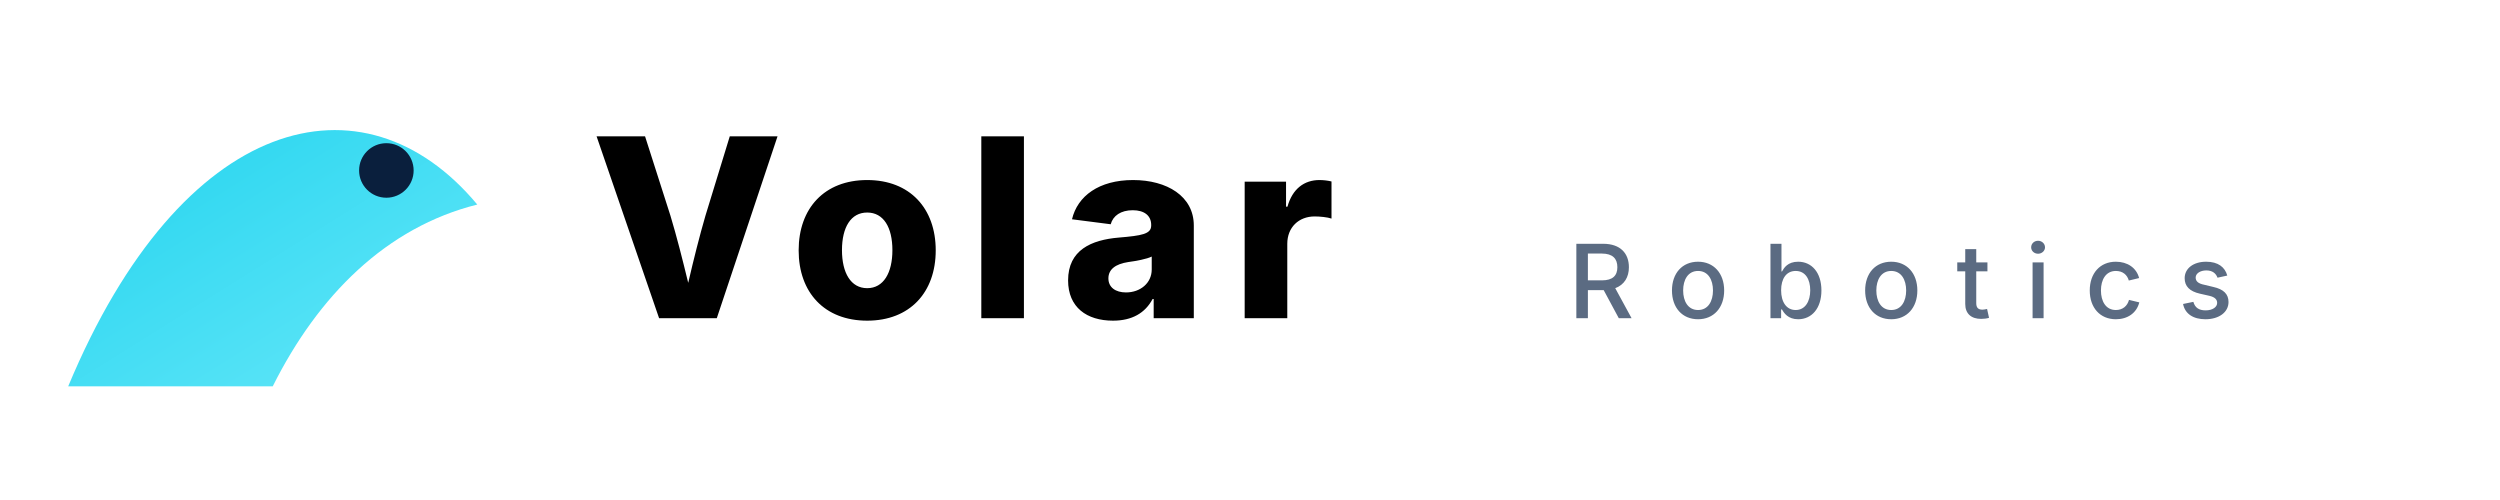
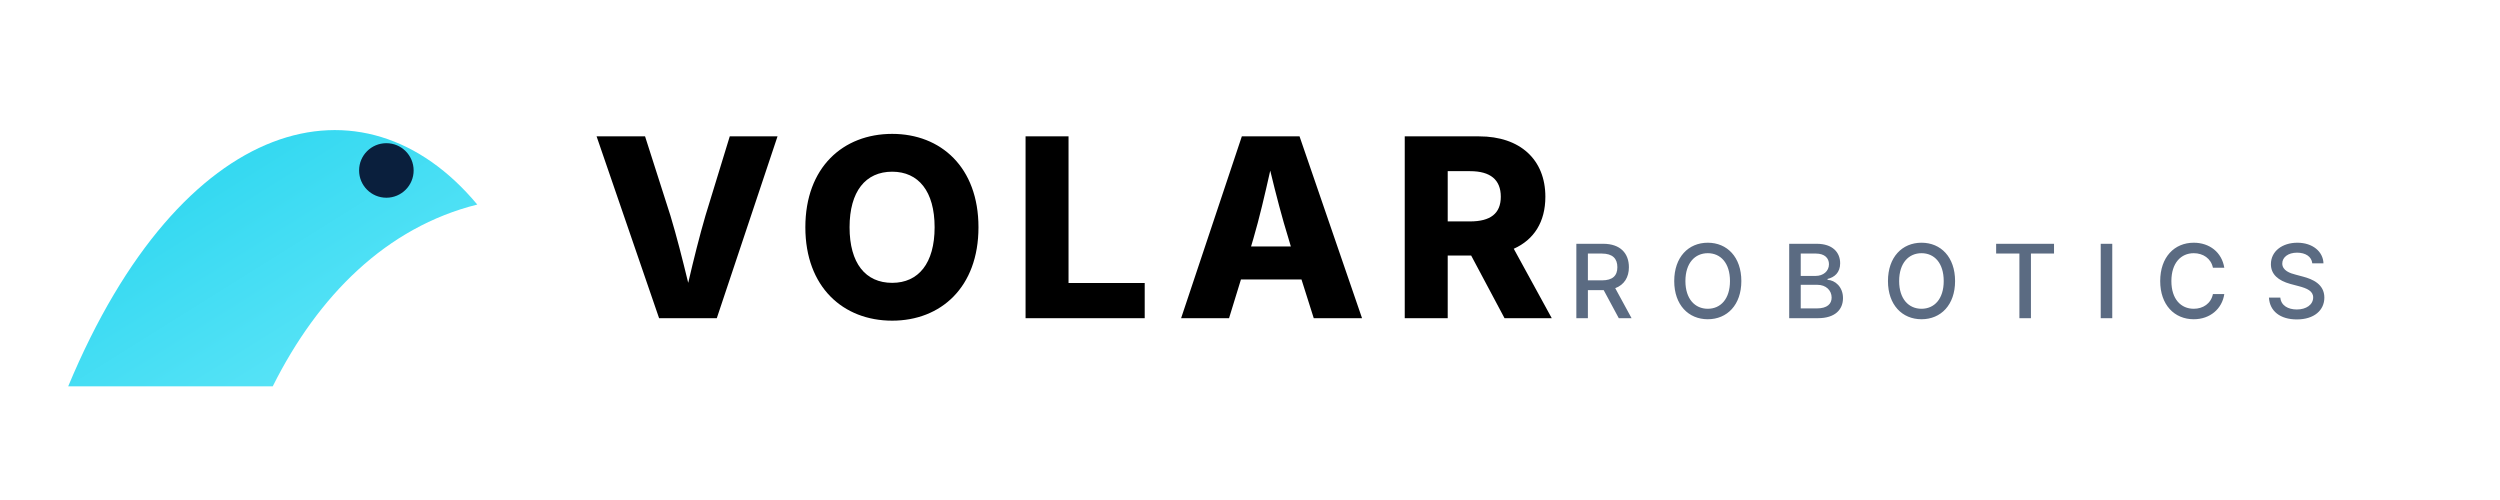
- <svg xmlns="http://www.w3.org/2000/svg" viewBox="0 0 220 44" role="img" aria-label="Volar Robotics">
+ <svg xmlns="http://www.w3.org/2000/svg" viewBox="0 0 220 44" role="img" aria-label="VOLAR ROBOTICS">
  <defs>
    <linearGradient id="vg" x1="0" y1="0" x2="1" y2="1">
      <stop offset="0" stop-color="#22D3EE" />
      <stop offset="1" stop-color="#67E8F9" />
    </linearGradient>
  </defs>
  <g transform="translate(4 4)">
    <path d="M2 30 C 12 6, 28 2, 38 14 C 30 16, 24 22, 20 30 Z" fill="url(#vg)" />
    <circle cx="30" cy="11" r="2.4" fill="#0A1F3D" />
  </g>
  <g fill="currentColor" font-family="Inter, system-ui, sans-serif" font-weight="800" font-size="22" letter-spacing="2">
-     <text x="52" y="28">Volar</text>
+     <text x="52" y="28">VOLAR</text>
  </g>
  <g fill="#5B6B82" font-family="Inter, system-ui, sans-serif" font-weight="500" font-size="9" letter-spacing="3">
-     <text x="138" y="28">Robotics</text>
+     <text x="138" y="28">ROBOTICS</text>
  </g>
</svg>
